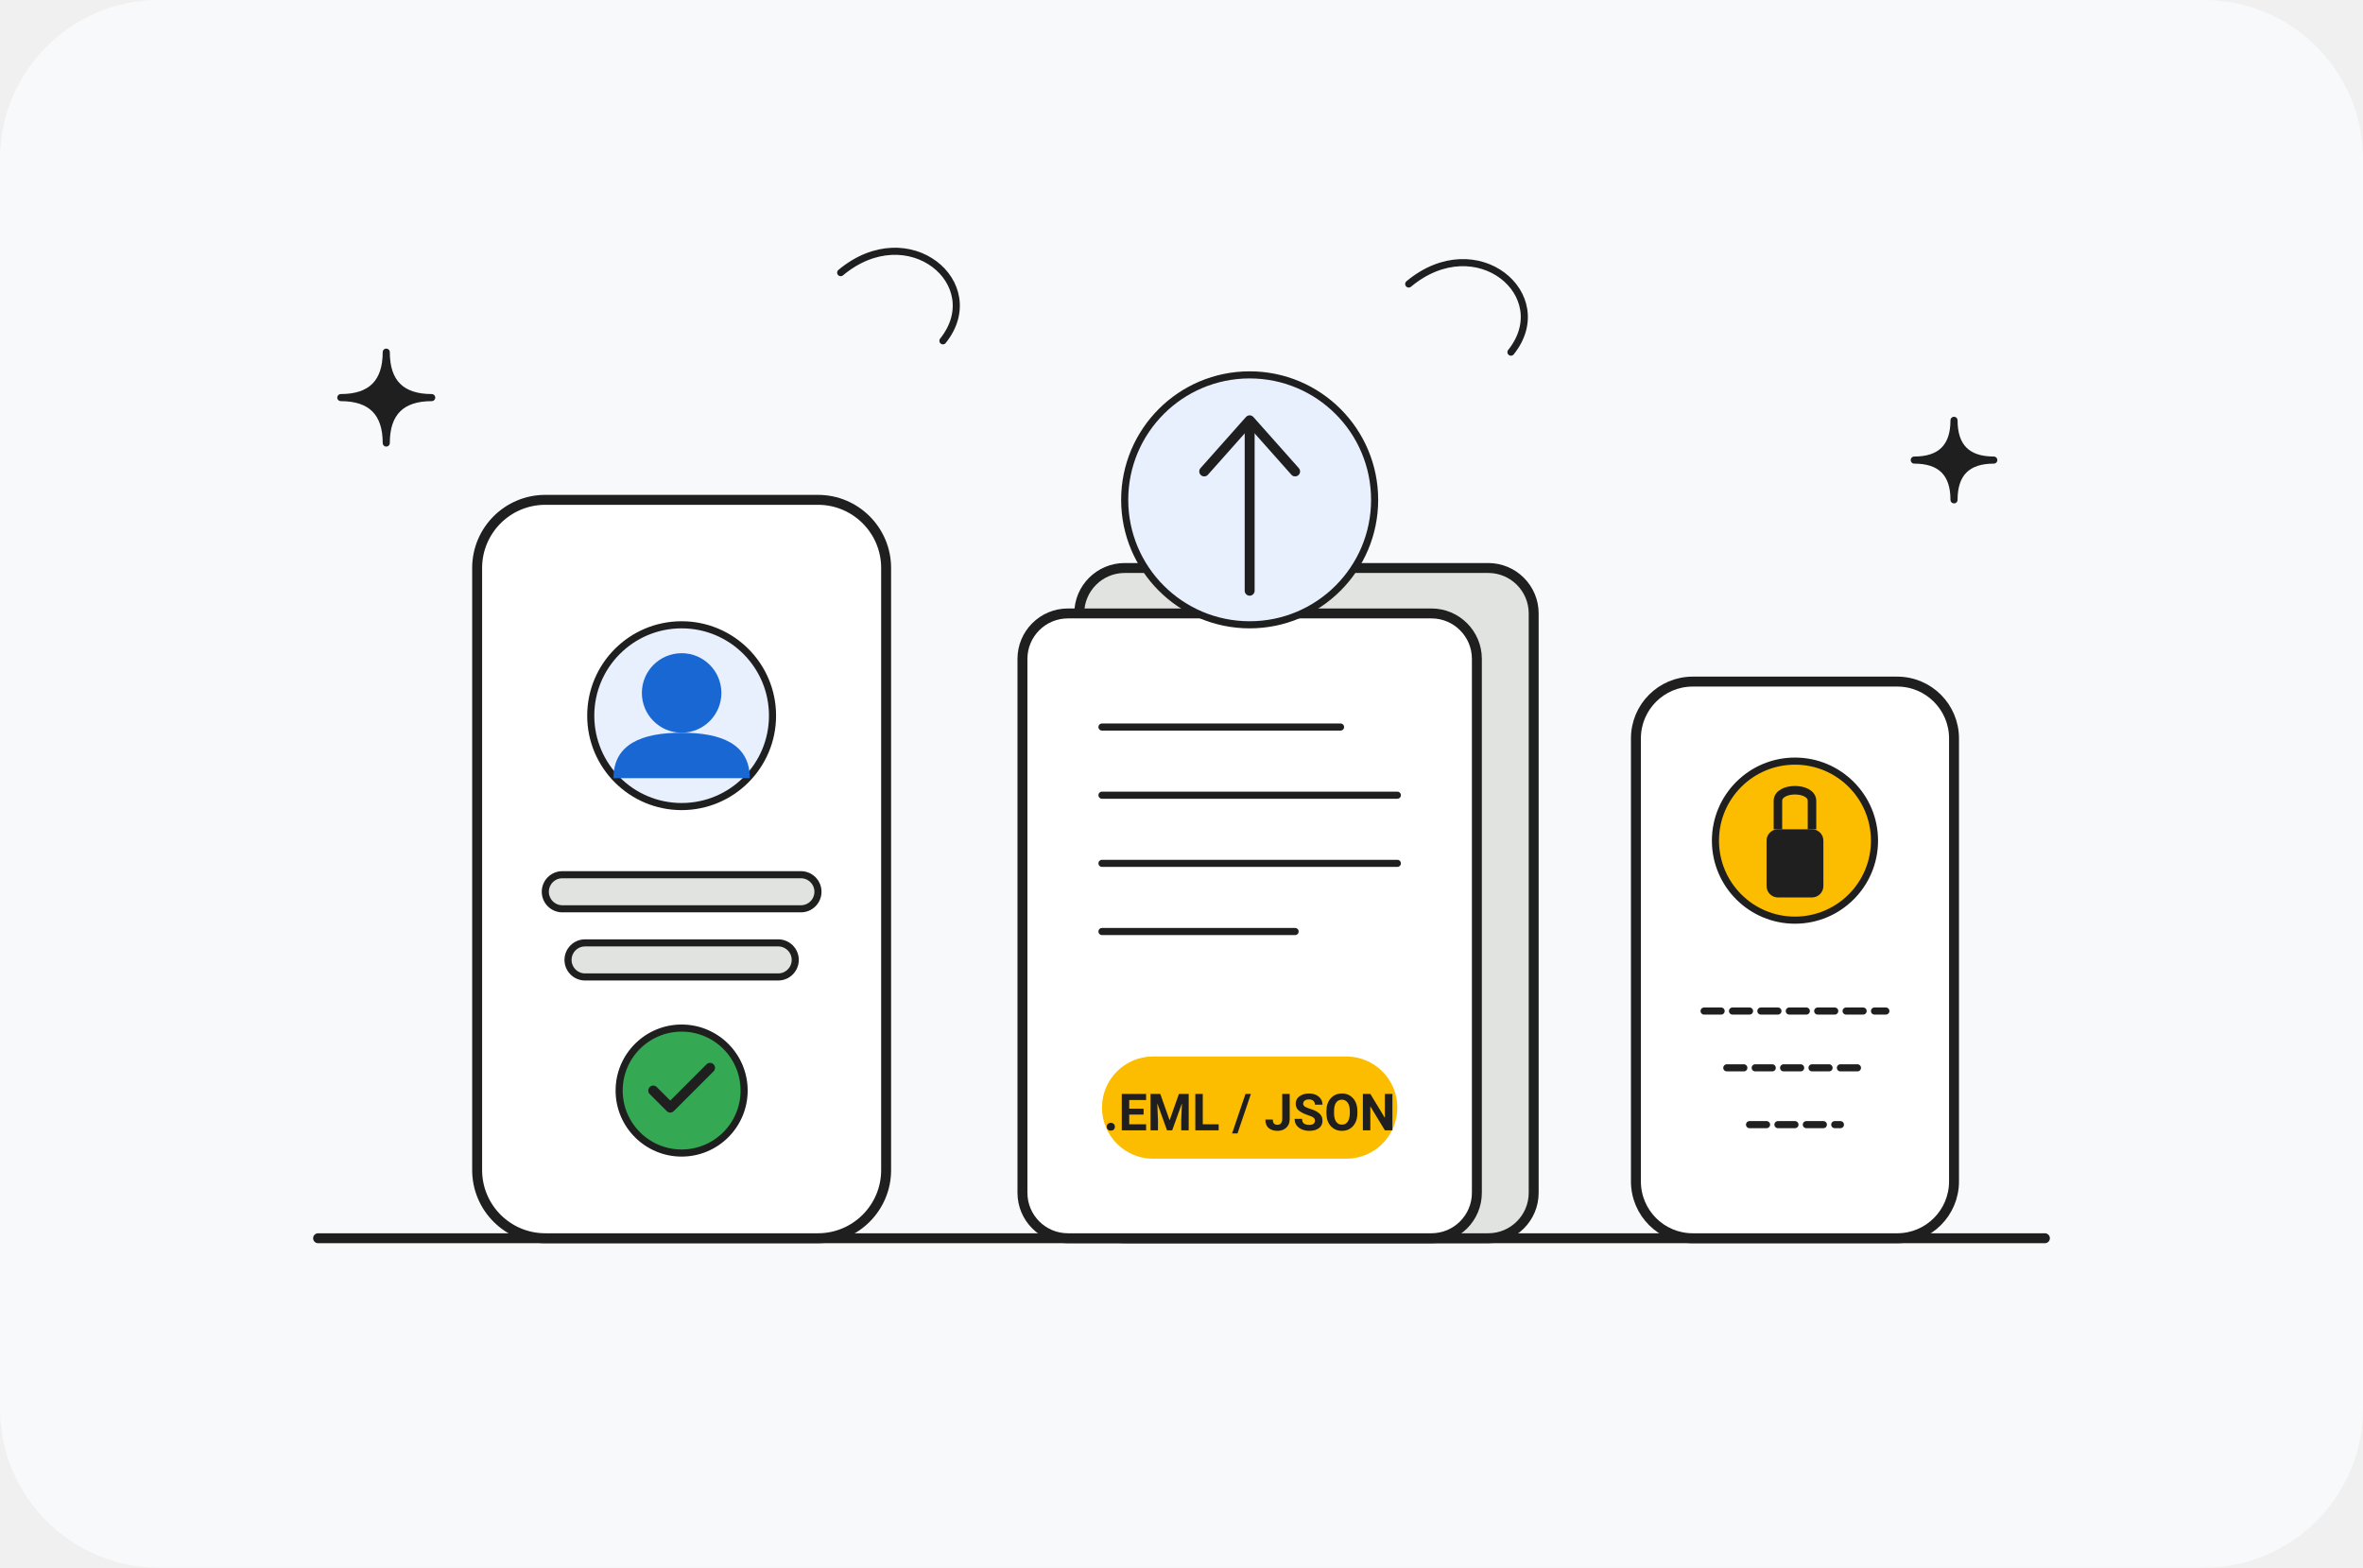
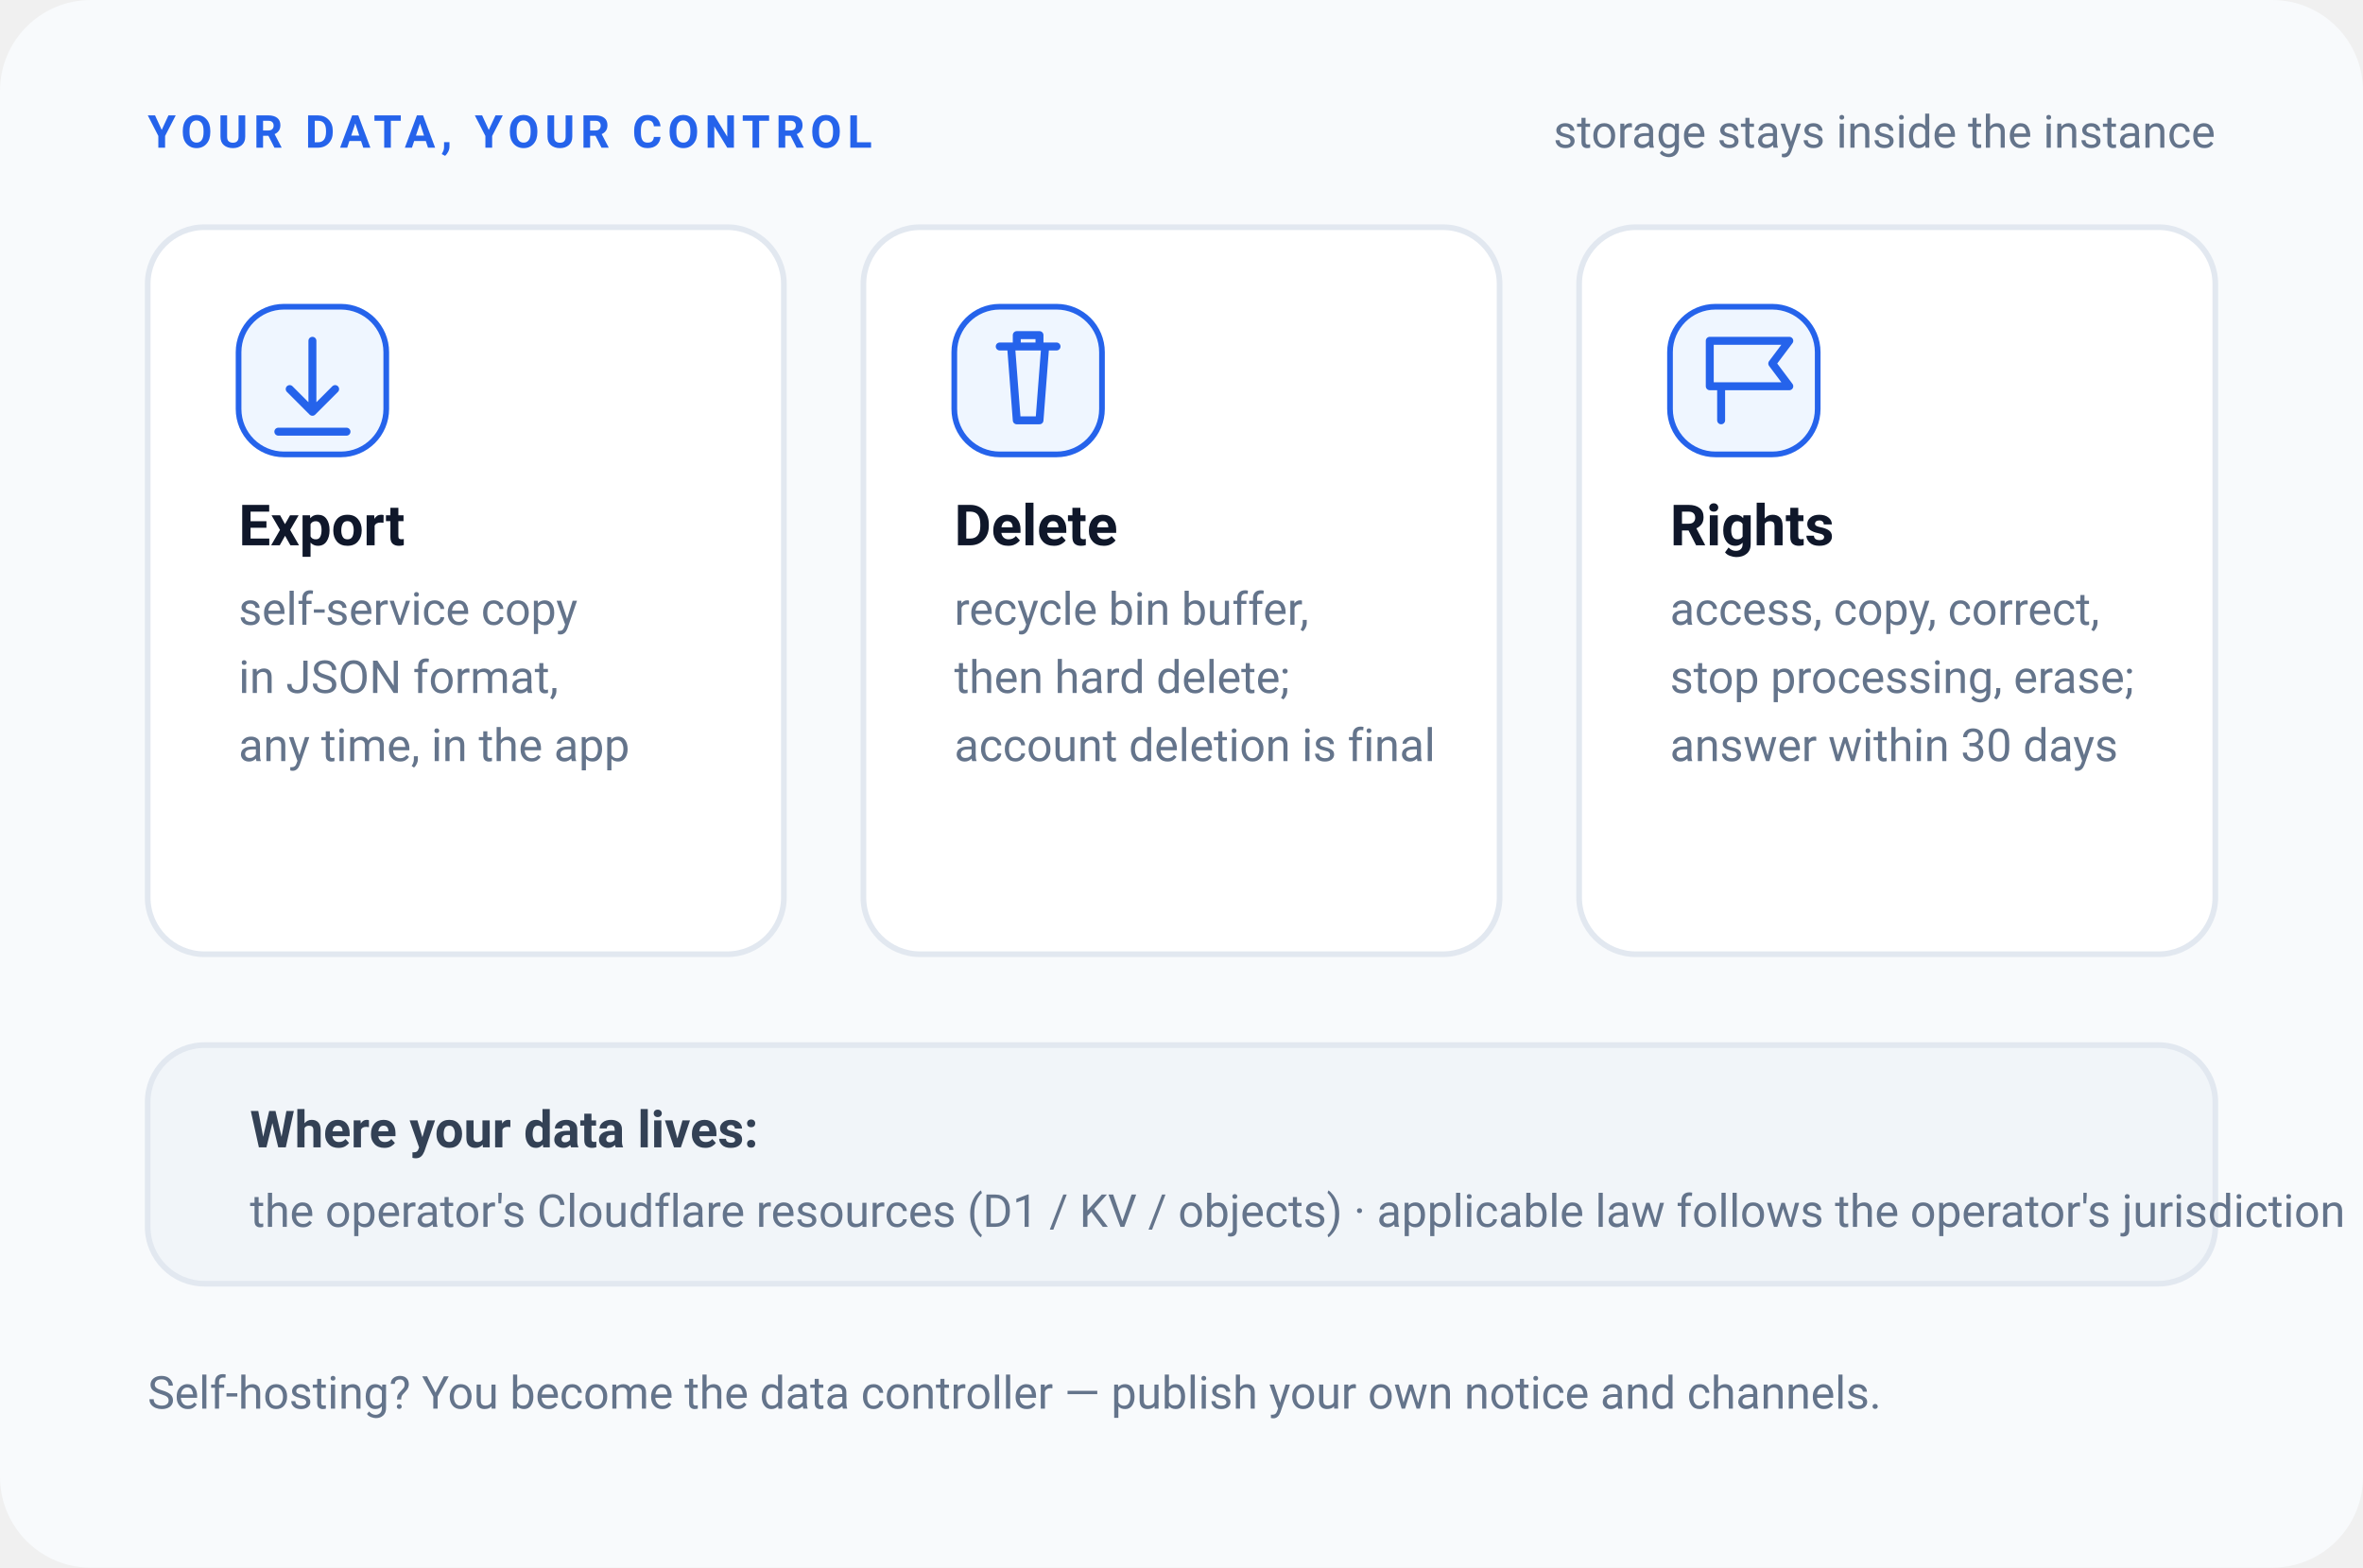
- <svg xmlns="http://www.w3.org/2000/svg" width="416" height="276" viewBox="0 0 416 276" fill="none" role="img" aria-label="EpoCanvas Mail Data Sovereignty, User Controls and Export Rights Illustration">
+ <svg xmlns="http://www.w3.org/2000/svg" width="416" height="276" viewBox="0 0 416 276" role="img" aria-label="Data sovereignty: self-service export, deletion with a recycle buffer, and enforceable rights">
  <style>
-     .bg-plate { fill: #F8F9FA; }
-     .stroke-main { stroke: #1F1F1F; stroke-width: 1.75; stroke-linecap: round; stroke-linejoin: round; }
-     .stroke-sub { stroke: #1F1F1F; stroke-width: 1.25; stroke-linecap: round; stroke-linejoin: round; }
-     .fill-white { fill: #FFFFFF; }
-     .fill-blue-main { fill: #1967D2; }
-     .fill-blue-dark { fill: #185ABC; }
-     .fill-blue-light { fill: #E8F0FE; }
-     .fill-yellow { fill: #FCBD00; }
-     .fill-green { fill: #34A853; }
-     .fill-red { fill: #EA4335; }
-     .fill-gray { fill: #E1E3E1; }
+     .bg { fill: #f8fafc; }
+     .card { fill: #ffffff; stroke: #e2e8f0; stroke-width: 1; }
+     .base { fill: #f1f5f9; stroke: #e2e8f0; stroke-width: 1; }
+     .ico { fill: #eff6ff; stroke: #2563eb; stroke-width: 1; }
+     .icod { fill: none; stroke: #2563eb; stroke-width: 1.4; stroke-linecap: round; stroke-linejoin: round; }
+     .t { font: 600 10px -apple-system, 'Segoe UI', Roboto, 'PingFang TC', 'Microsoft JhengHei', sans-serif; fill: #0f172a; }
+     .b { font: 400 8px -apple-system, 'Segoe UI', Roboto, 'PingFang TC', 'Microsoft JhengHei', sans-serif; fill: #64748b; }
+     .tag { font: 600 8px -apple-system, 'Segoe UI', Roboto, sans-serif; letter-spacing: 1px; fill: #2563eb; }
+     .bt { font: 600 9px -apple-system, 'Segoe UI', Roboto, sans-serif; fill: #334155; }
    @media (prefers-color-scheme: dark) {
-       .bg-plate { fill: #131B2E; }
-       .fill-white { fill: #1E293B; }
-       .stroke-main { stroke: #E2E8F0; }
-       .stroke-sub { stroke: #CBD5E1; }
-       .fill-blue-light { fill: rgba(25, 103, 210, 0.25); }
-       .fill-gray { fill: #334155; }
+       .bg { fill: #0b0f19; }
+       .card { fill: #111827; stroke: #1e293b; }
+       .base { fill: #111827; stroke: #1e293b; }
+       .ico { fill: rgba(59,130,246,0.10); stroke: #3b82f6; }
+       .icod { stroke: #60a5fa; }
+       .t { fill: #f1f5f9; }
+       .b { fill: #94a3b8; }
+       .tag { fill: #60a5fa; }
+       .bt { fill: #cbd5e1; }
    }
  </style>
-   <rect class="bg-plate" width="416" height="276" rx="28" />
-   <path class="stroke-main" d="M56 218 H360" />
-   <g transform="translate(84, 88)">
-     <rect class="fill-white stroke-main" x="0" y="0" width="72" height="130" rx="12" />
-     <circle cx="36" cy="38" r="16" class="fill-blue-light stroke-sub" />
-     <circle cx="36" cy="34" r="7" class="fill-blue-main" />
-     <path d="M24 49 C24 43 29 41 36 41 C43 41 48 43 48 49 Z" class="fill-blue-main" />
-     <rect class="fill-gray stroke-sub" x="12" y="66" width="48" height="6" rx="3" />
-     <rect class="fill-gray stroke-sub" x="16" y="78" width="40" height="6" rx="3" />
-     <circle cx="36" cy="104" r="11" class="fill-green stroke-sub" />
-     <path class="stroke-main" d="M31 104 L34 107 L41 100" stroke="#FFFFFF" />
-   </g>
-   <g transform="translate(180, 68)">
-     <rect class="fill-gray stroke-main" x="10" y="32" width="80" height="118" rx="8" />
-     <rect class="fill-white stroke-main" x="0" y="40" width="80" height="110" rx="8" />
-     <path class="stroke-sub" d="M14 60 H56 M14 72 H66 M14 84 H66 M14 96 H48" />
-     <g transform="translate(40, 20)">
-       <circle cx="0" cy="0" r="22" class="fill-blue-light stroke-sub" />
-       <path class="stroke-main" d="M0 16 V -12" stroke-width="2.5" stroke="#1967D2" />
-       <path class="stroke-main" d="M-8 -5 L0 -14 L8 -5" stroke-width="2.5" stroke="#1967D2" />
-     </g>
-     <rect class="fill-yellow" x="14" y="118" width="52" height="18" rx="9" />
-     <text x="40" y="131" font-family="-apple-system, BlinkMacSystemFont, 'Segoe UI', Roboto, sans-serif" font-size="9" font-weight="700" fill="#1F1F1F" text-anchor="middle">.EML / JSON</text>
-   </g>
-   <g transform="translate(288, 102)">
-     <rect class="fill-white stroke-main" x="0" y="18" width="56" height="98" rx="10" />
-     <circle cx="28" cy="46" r="14" class="fill-yellow stroke-sub" />
-     <rect x="23" y="44" width="10" height="12" rx="2" fill="#1F1F1F" />
-     <path d="M25 44 V39 C25 36.5 31 36.5 31 39 V44" stroke="#1F1F1F" stroke-width="1.5" fill="none" />
-     <path class="stroke-sub" d="M12 76 H44 M16 86 H40 M20 96 H36" stroke-dasharray="3 2" stroke="#EA4335" />
-   </g>
-   <path class="stroke-sub" d="M68 62 Q68 70 76 70 Q68 70 68 78 Q68 70 60 70 Q68 70 68 62Z" fill="#1F1F1F" />
-   <path class="stroke-sub" d="M344 74 Q344 81 351 81 Q344 81 344 88 Q344 81 337 81 Q344 81 344 74Z" fill="#1F1F1F" />
-   <path class="stroke-sub" d="M148 48 C160 38 174 50 166 60" fill="none" />
-   <path class="stroke-sub" d="M248 50 C260 40 274 52 266 62" fill="none" />
+   <rect class="bg" width="416" height="276" rx="16" />
+   <text class="tag" x="26" y="26">YOUR DATA, YOUR CONTROL</text>
+   <text class="b" x="390" y="26" text-anchor="end">storage stays inside the instance</text>
+   <rect class="card" x="26" y="40" width="112" height="128" rx="10" />
+   <rect class="ico" x="42" y="54" width="26" height="26" rx="8" />
+   <path class="icod" d="M55 60 V72 M51 68.5 L55 72.5 L59 68.5" />
+   <path class="icod" d="M49 76 H61" />
+   <text class="t" x="42" y="96">Export</text>
+   <text class="b" x="42" y="110">self-service copy</text>
+   <text class="b" x="42" y="122">in JSON format,</text>
+   <text class="b" x="42" y="134">any time, in the app</text>
+   <rect class="card" x="152" y="40" width="112" height="128" rx="10" />
+   <rect class="ico" x="168" y="54" width="26" height="26" rx="8" />
+   <path class="icod" d="M176 61 H186 M179 61 V59 H183 V61 M178 61 L179 74 H183 L184 61" />
+   <text class="t" x="168" y="96">Delete</text>
+   <text class="b" x="168" y="110">recycle bin buffer,</text>
+   <text class="b" x="168" y="122">then hard delete;</text>
+   <text class="b" x="168" y="134">account deletion is final</text>
+   <rect class="card" x="278" y="40" width="112" height="128" rx="10" />
+   <rect class="ico" x="294" y="54" width="26" height="26" rx="8" />
+   <path class="icod" d="M301 60 H315 L312 64 L315 68 H301 Z M303 68 V74" />
+   <text class="t" x="294" y="96">Rights</text>
+   <text class="b" x="294" y="110">access, copy, correct,</text>
+   <text class="b" x="294" y="122">stop processing, erase;</text>
+   <text class="b" x="294" y="134">answer within 30 days</text>
+   <rect class="base" x="26" y="184" width="364" height="42" rx="10" />
+   <text class="bt" x="44" y="202">Where your data lives:</text>
+   <text class="b" x="44" y="216">the operator's Cloudflare resources (D1 / KV / objects) · applicable law follows the operator's jurisdiction</text>
+   <text class="b" x="26" y="248">Self-hosting? You become the data controller — publish your own notice and channels.</text>
</svg>
